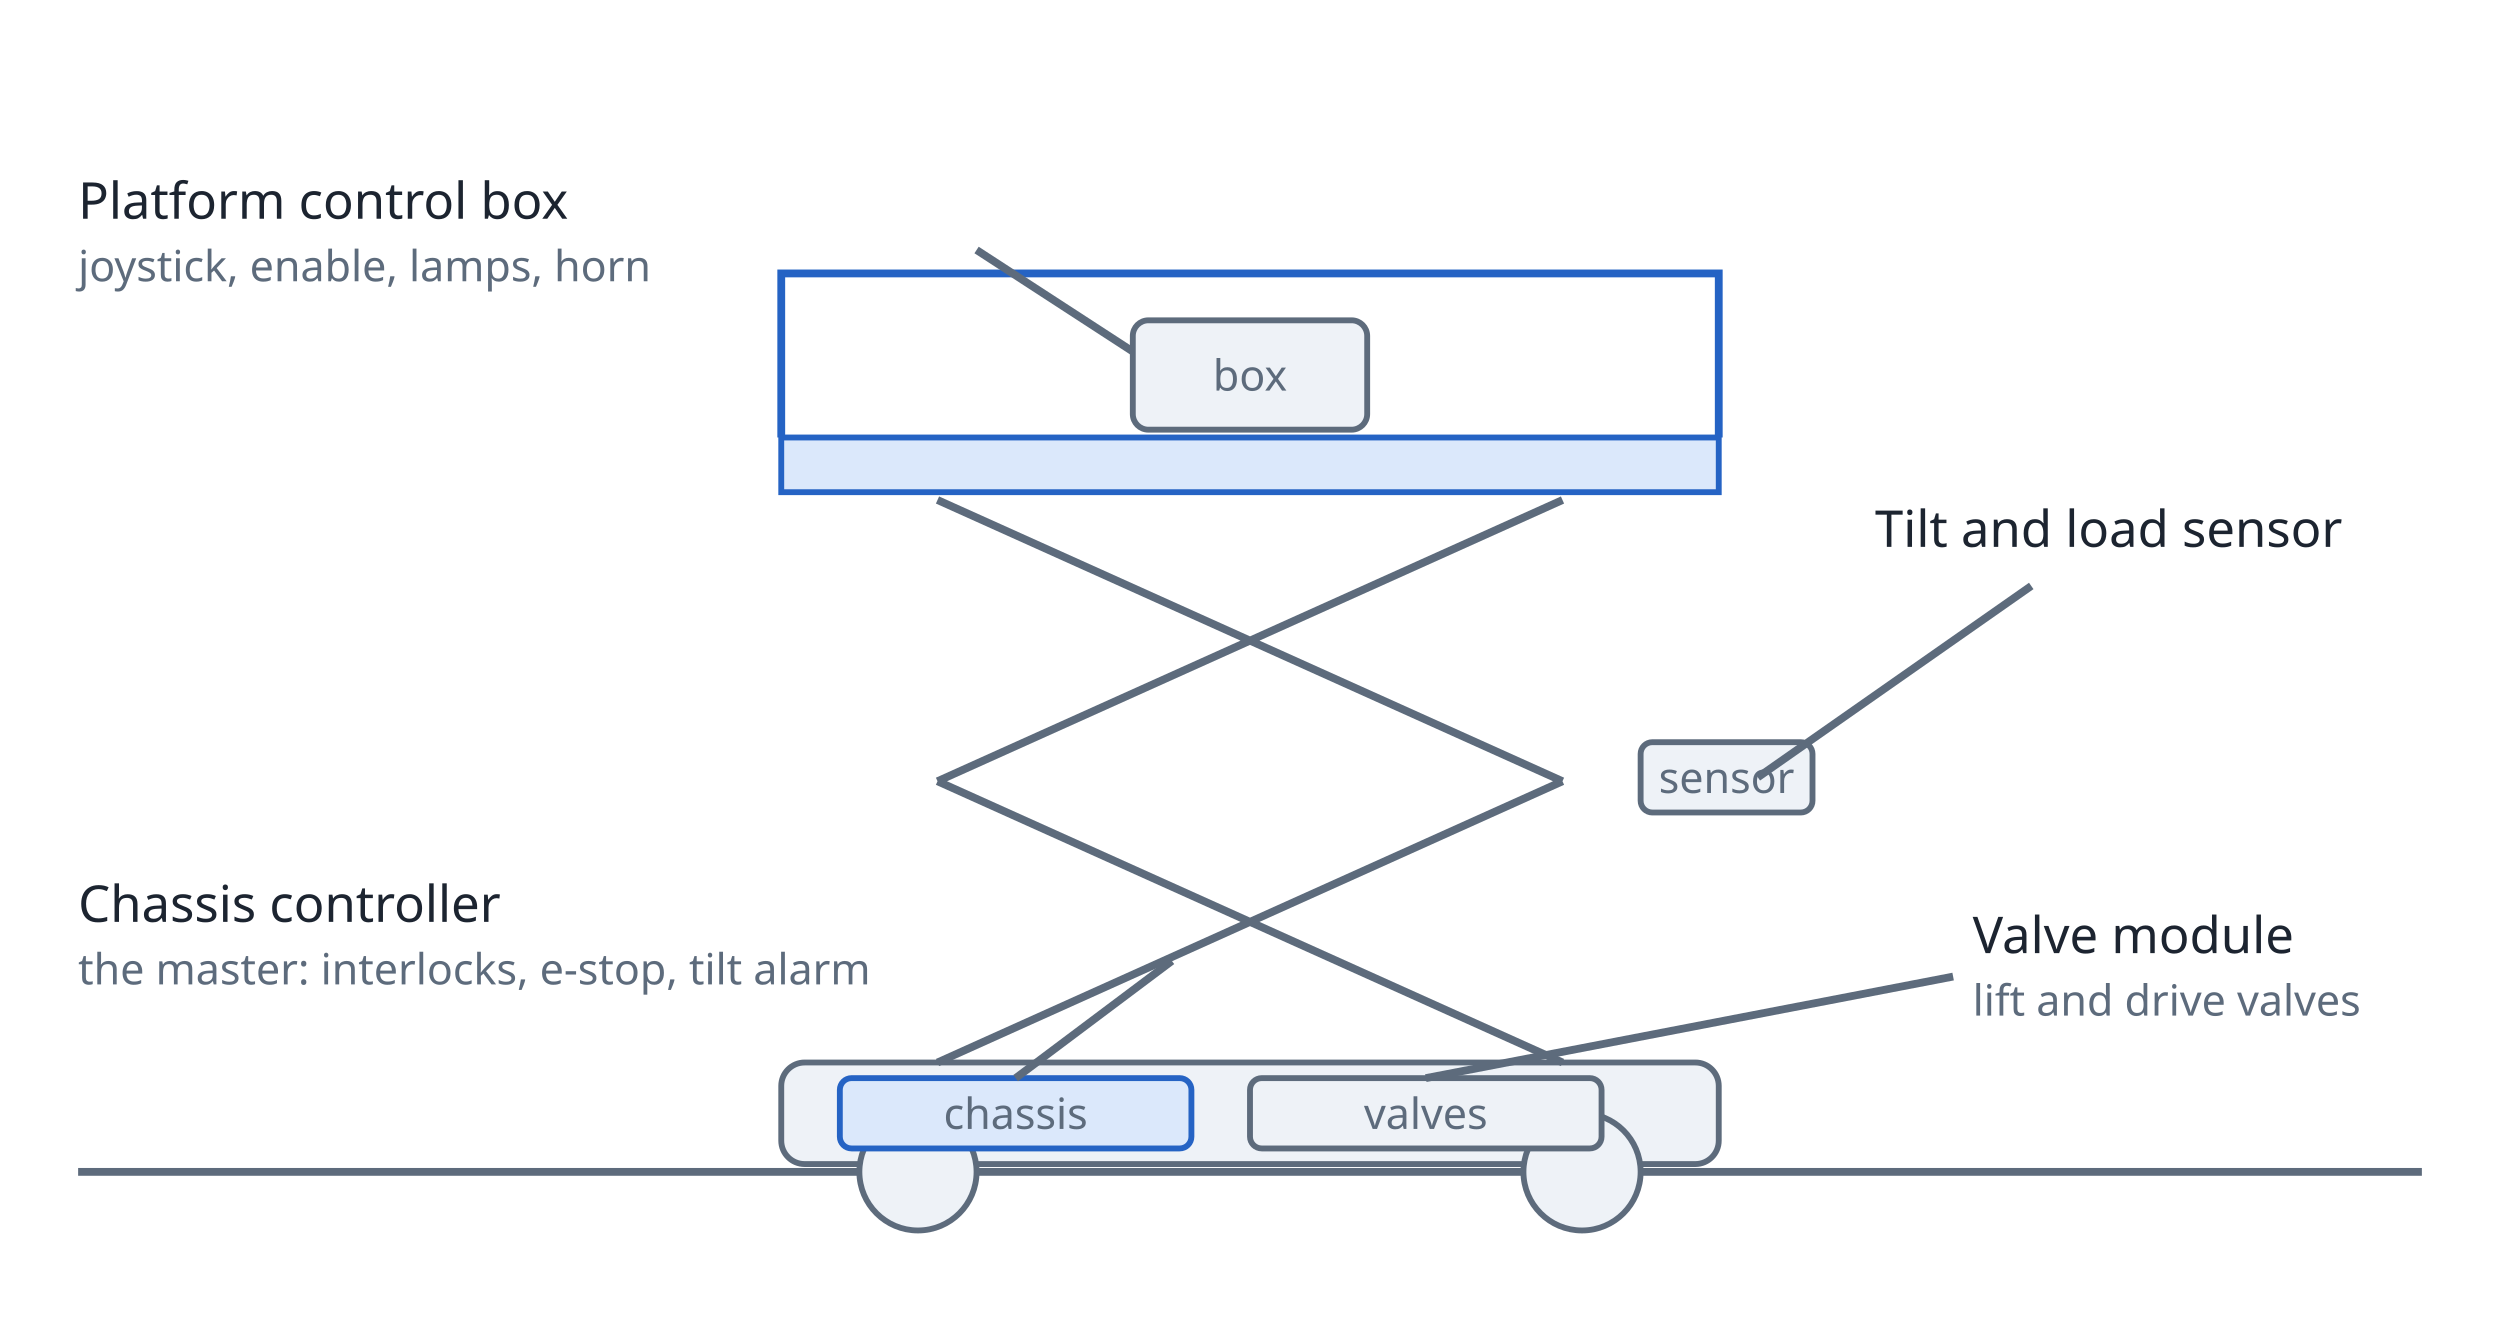
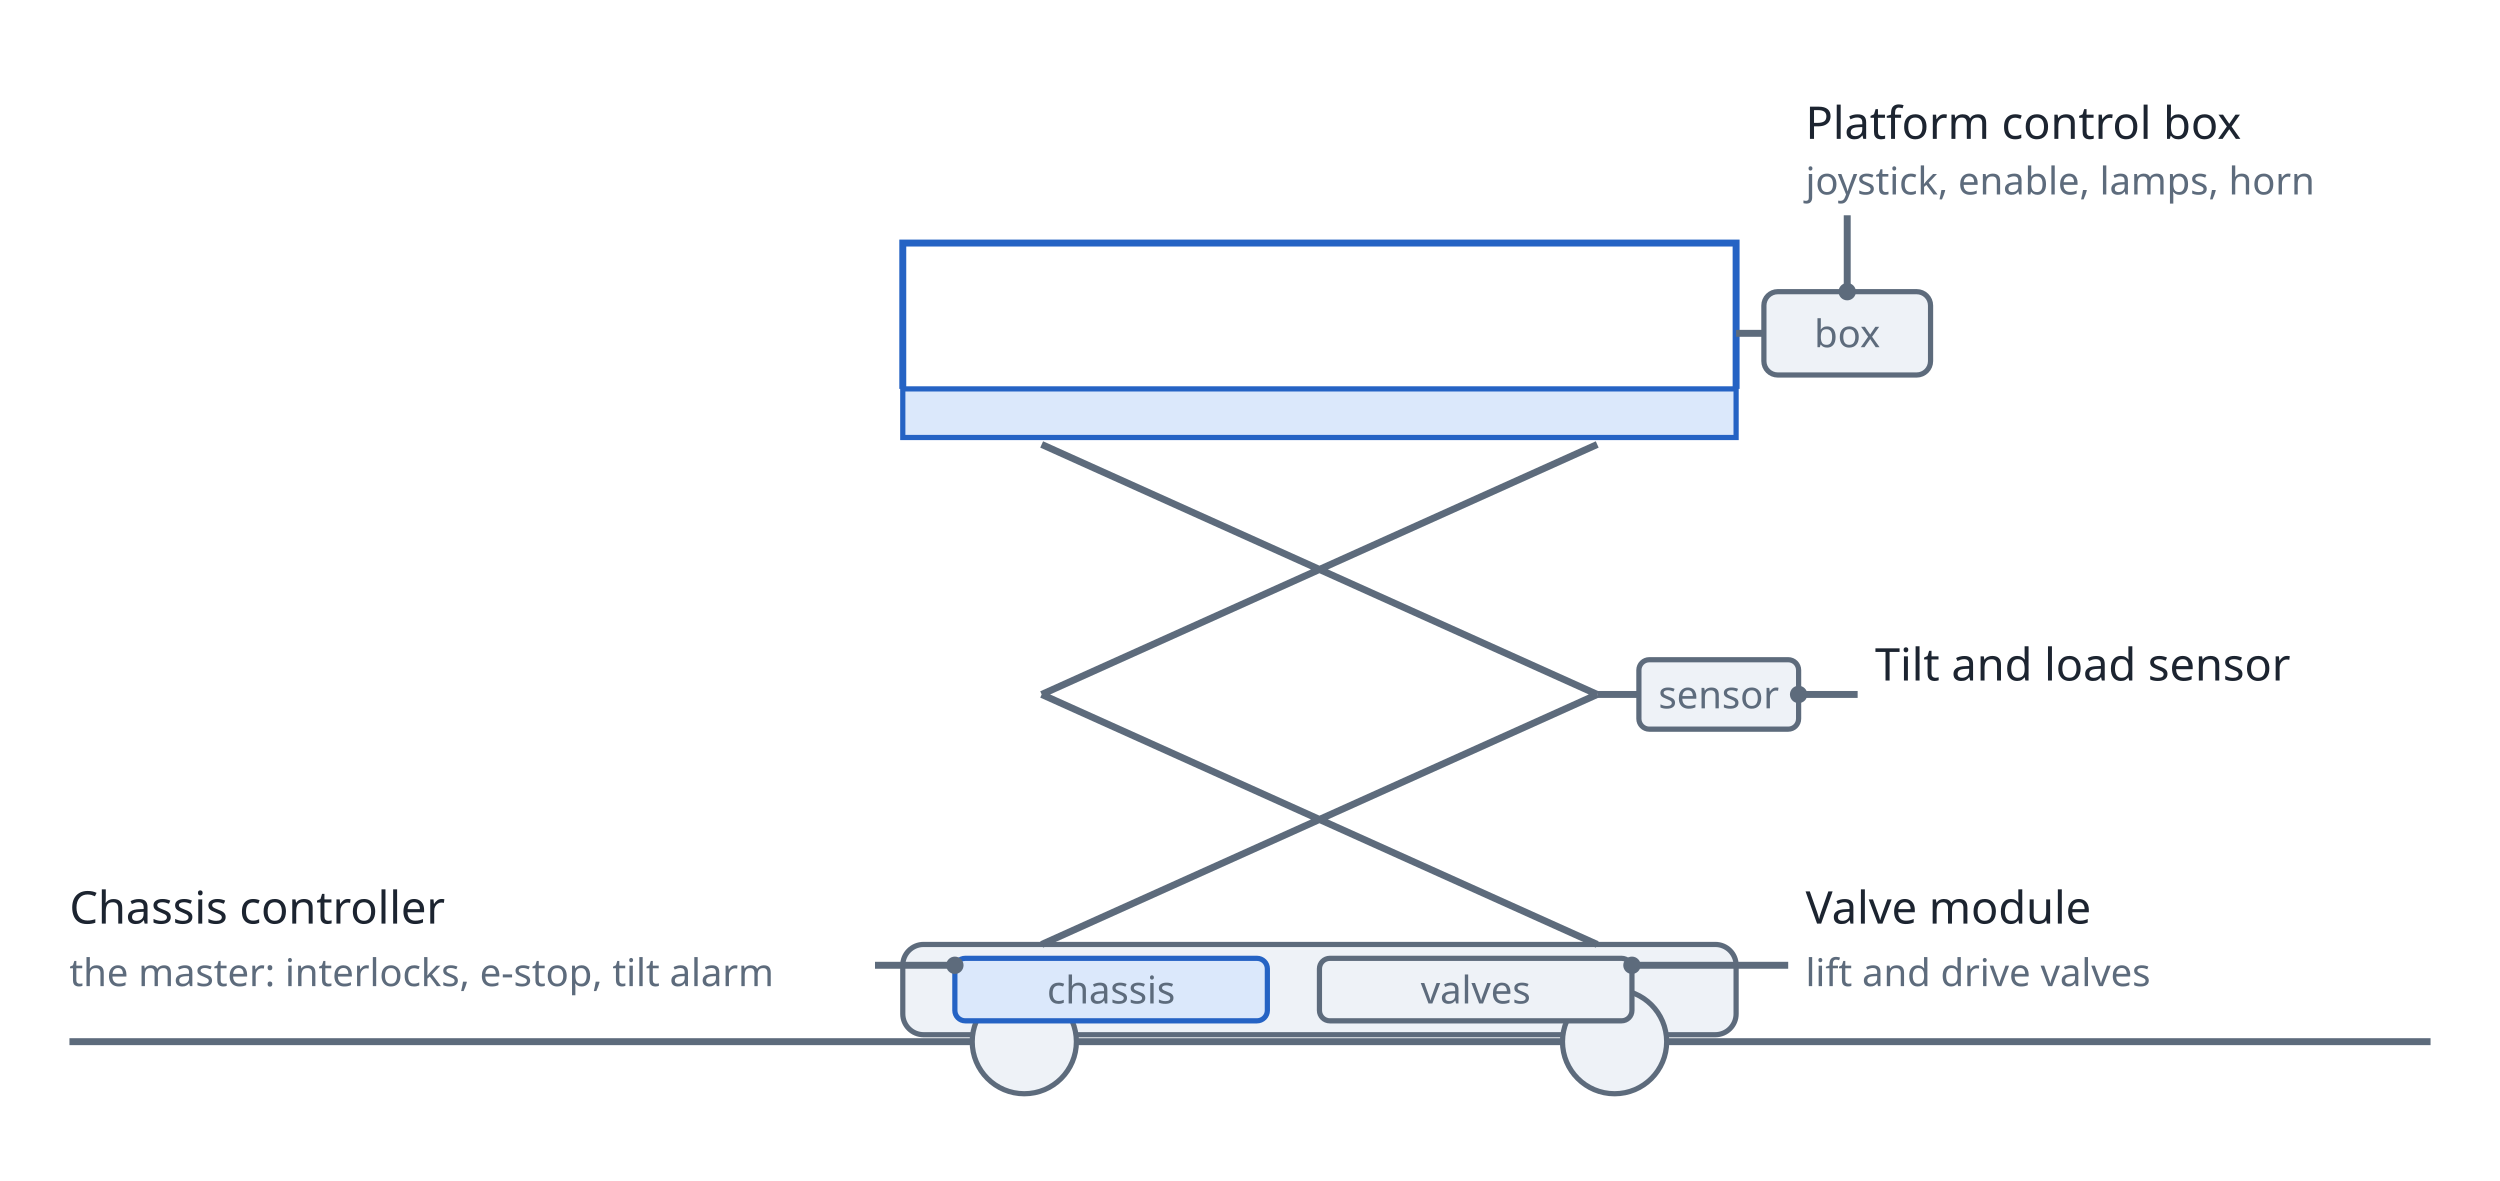
- <svg xmlns="http://www.w3.org/2000/svg" viewBox="0 0 640 340" role="img" aria-label="The scissor lift and where each device sits">
-   <style>.t{fill:#1c2430;font:13px system-ui,sans-serif}.s{fill:#5d6b7c;font:11px system-ui,sans-serif}.b{fill:#eef2f7;stroke:#5d6b7c;stroke-width:1.5}.a{fill:#dbe8fb;stroke:#2563c4;stroke-width:1.5}.r{fill:#fbe3e1;stroke:#c0312b;stroke-width:1.5}.l{stroke:#5d6b7c;stroke-width:2;fill:none}.k{stroke:#2563c4;stroke-width:2;fill:none}@media (prefers-color-scheme:dark){.t{fill:#e6ebf2}.s{fill:#97a4b5}.b{fill:#1b222b;stroke:#97a4b5}.a{fill:#1d3558;stroke:#6aa3f5}.r{fill:#4a1f1d;stroke:#ef6b63}.l{stroke:#97a4b5}.k{stroke:#6aa3f5}}</style>
-   <line x1="20" y1="300" x2="620" y2="300" class="l" />
-   <rect x="200" y="272" width="240" height="26" rx="6" class="b" />
-   <circle cx="235" cy="300" r="15" class="b" />
-   <circle cx="405" cy="300" r="15" class="b" />
-   <path d="M240 272 L400 200 M400 272 L240 200 M240 200 L400 128 M400 200 L240 128" class="l" stroke-width="6" />
-   <rect x="200" y="112" width="240" height="14" class="a" />
-   <path d="M200 112 V70 H440 V112" class="k" />
-   <rect x="290" y="82" width="60" height="28" rx="4" class="b" />
-   <text x="320" y="100" text-anchor="middle" class="s">box</text>
-   <rect x="215" y="276" width="90" height="18" rx="3" class="a" />
-   <text x="260" y="289" text-anchor="middle" class="s">chassis</text>
-   <rect x="320" y="276" width="90" height="18" rx="3" class="b" />
-   <text x="365" y="289" text-anchor="middle" class="s">valves</text>
-   <rect x="420" y="190" width="44" height="18" rx="3" class="b" />
-   <text x="442" y="203" text-anchor="middle" class="s">sensor</text>
-   <line x1="250" y1="64" x2="290" y2="90" class="l" />
-   <text x="20" y="56" class="t">Platform control box</text>
-   <text x="20" y="72" class="s">joystick, enable, lamps, horn</text>
-   <line x1="365" y1="276" x2="500" y2="250" class="l" />
-   <text x="505" y="244" class="t">Valve module</text>
-   <text x="505" y="260" class="s">lift and drive valves</text>
-   <line x1="450" y1="199" x2="520" y2="150" class="l" />
-   <text x="480" y="140" class="t">Tilt and load sensor</text>
-   <line x1="300" y1="246" x2="260" y2="276" class="l" />
-   <text x="20" y="236" class="t">Chassis controller</text>
-   <text x="20" y="252" class="s">the master: interlocks, e-stop, tilt alarm</text>
+ <svg xmlns="http://www.w3.org/2000/svg" viewBox="0 0 720 340" role="img" aria-label="The scissor lift and where each device sits">
+   <style>.t{fill:#1c2430;font:13px system-ui,sans-serif}.s{fill:#5d6b7c;font:11px system-ui,sans-serif}.b{fill:#eef2f7;stroke:#5d6b7c;stroke-width:1.5}.a{fill:#dbe8fb;stroke:#2563c4;stroke-width:1.5}.r{fill:#fbe3e1;stroke:#c0312b;stroke-width:1.5}.l{stroke:#5d6b7c;stroke-width:2;fill:none}.k{stroke:#2563c4;stroke-width:2;fill:none}.d{fill:#5d6b7c}@media (prefers-color-scheme:dark){.t{fill:#e6ebf2}.s{fill:#97a4b5}.b{fill:#1b222b;stroke:#97a4b5}.a{fill:#1d3558;stroke:#6aa3f5}.r{fill:#4a1f1d;stroke:#ef6b63}.l{stroke:#97a4b5}.k{stroke:#6aa3f5}.d{fill:#97a4b5}}</style>
+   <line x1="20" y1="300" x2="700" y2="300" class="l" />
+   <rect x="260" y="272" width="240" height="26" rx="6" class="b" />
+   <circle cx="295" cy="300" r="15" class="b" />
+   <circle cx="465" cy="300" r="15" class="b" />
+   <path d="M300 272 L460 200 M460 272 L300 200 M300 200 L460 128 M460 200 L300 128" class="l" stroke-width="6" />
+   <rect x="260" y="112" width="240" height="14" class="a" />
+   <path d="M260 112 V70 H500 V112" class="k" />
+   <line x1="500" y1="96" x2="508" y2="96" class="l" />
+   <rect x="508" y="84" width="48" height="24" rx="4" class="b" />
+   <text x="532" y="100" text-anchor="middle" class="s">box</text>
+   <line x1="532" y1="84" x2="532" y2="62" class="l" />
+   <circle cx="532" cy="84" r="2.5" class="d" />
+   <text x="520" y="40" class="t">Platform control box</text>
+   <text x="520" y="56" class="s">joystick, enable, lamps, horn</text>
+   <rect x="275" y="276" width="90" height="18" rx="3" class="a" />
+   <text x="320" y="289" text-anchor="middle" class="s">chassis</text>
+   <rect x="380" y="276" width="90" height="18" rx="3" class="b" />
+   <text x="425" y="289" text-anchor="middle" class="s">valves</text>
+   <line x1="460" y1="200" x2="472" y2="200" class="l" />
+   <rect x="472" y="190" width="46" height="20" rx="3" class="b" />
+   <text x="495" y="204" text-anchor="middle" class="s">sensor</text>
+   <line x1="518" y1="200" x2="535" y2="200" class="l" />
+   <circle cx="518" cy="200" r="2.5" class="d" />
+   <text x="540" y="196" class="t">Tilt and load sensor</text>
+   <line x1="470" y1="278" x2="515" y2="278" class="l" />
+   <circle cx="470" cy="278" r="2.5" class="d" />
+   <text x="520" y="266" class="t">Valve module</text>
+   <text x="520" y="284" class="s">lift and drive valves</text>
+   <line x1="252" y1="278" x2="275" y2="278" class="l" />
+   <circle cx="275" cy="278" r="2.5" class="d" />
+   <text x="20" y="266" class="t">Chassis controller</text>
+   <text x="20" y="284" class="s">the master: interlocks, e-stop, tilt alarm</text>
</svg>
